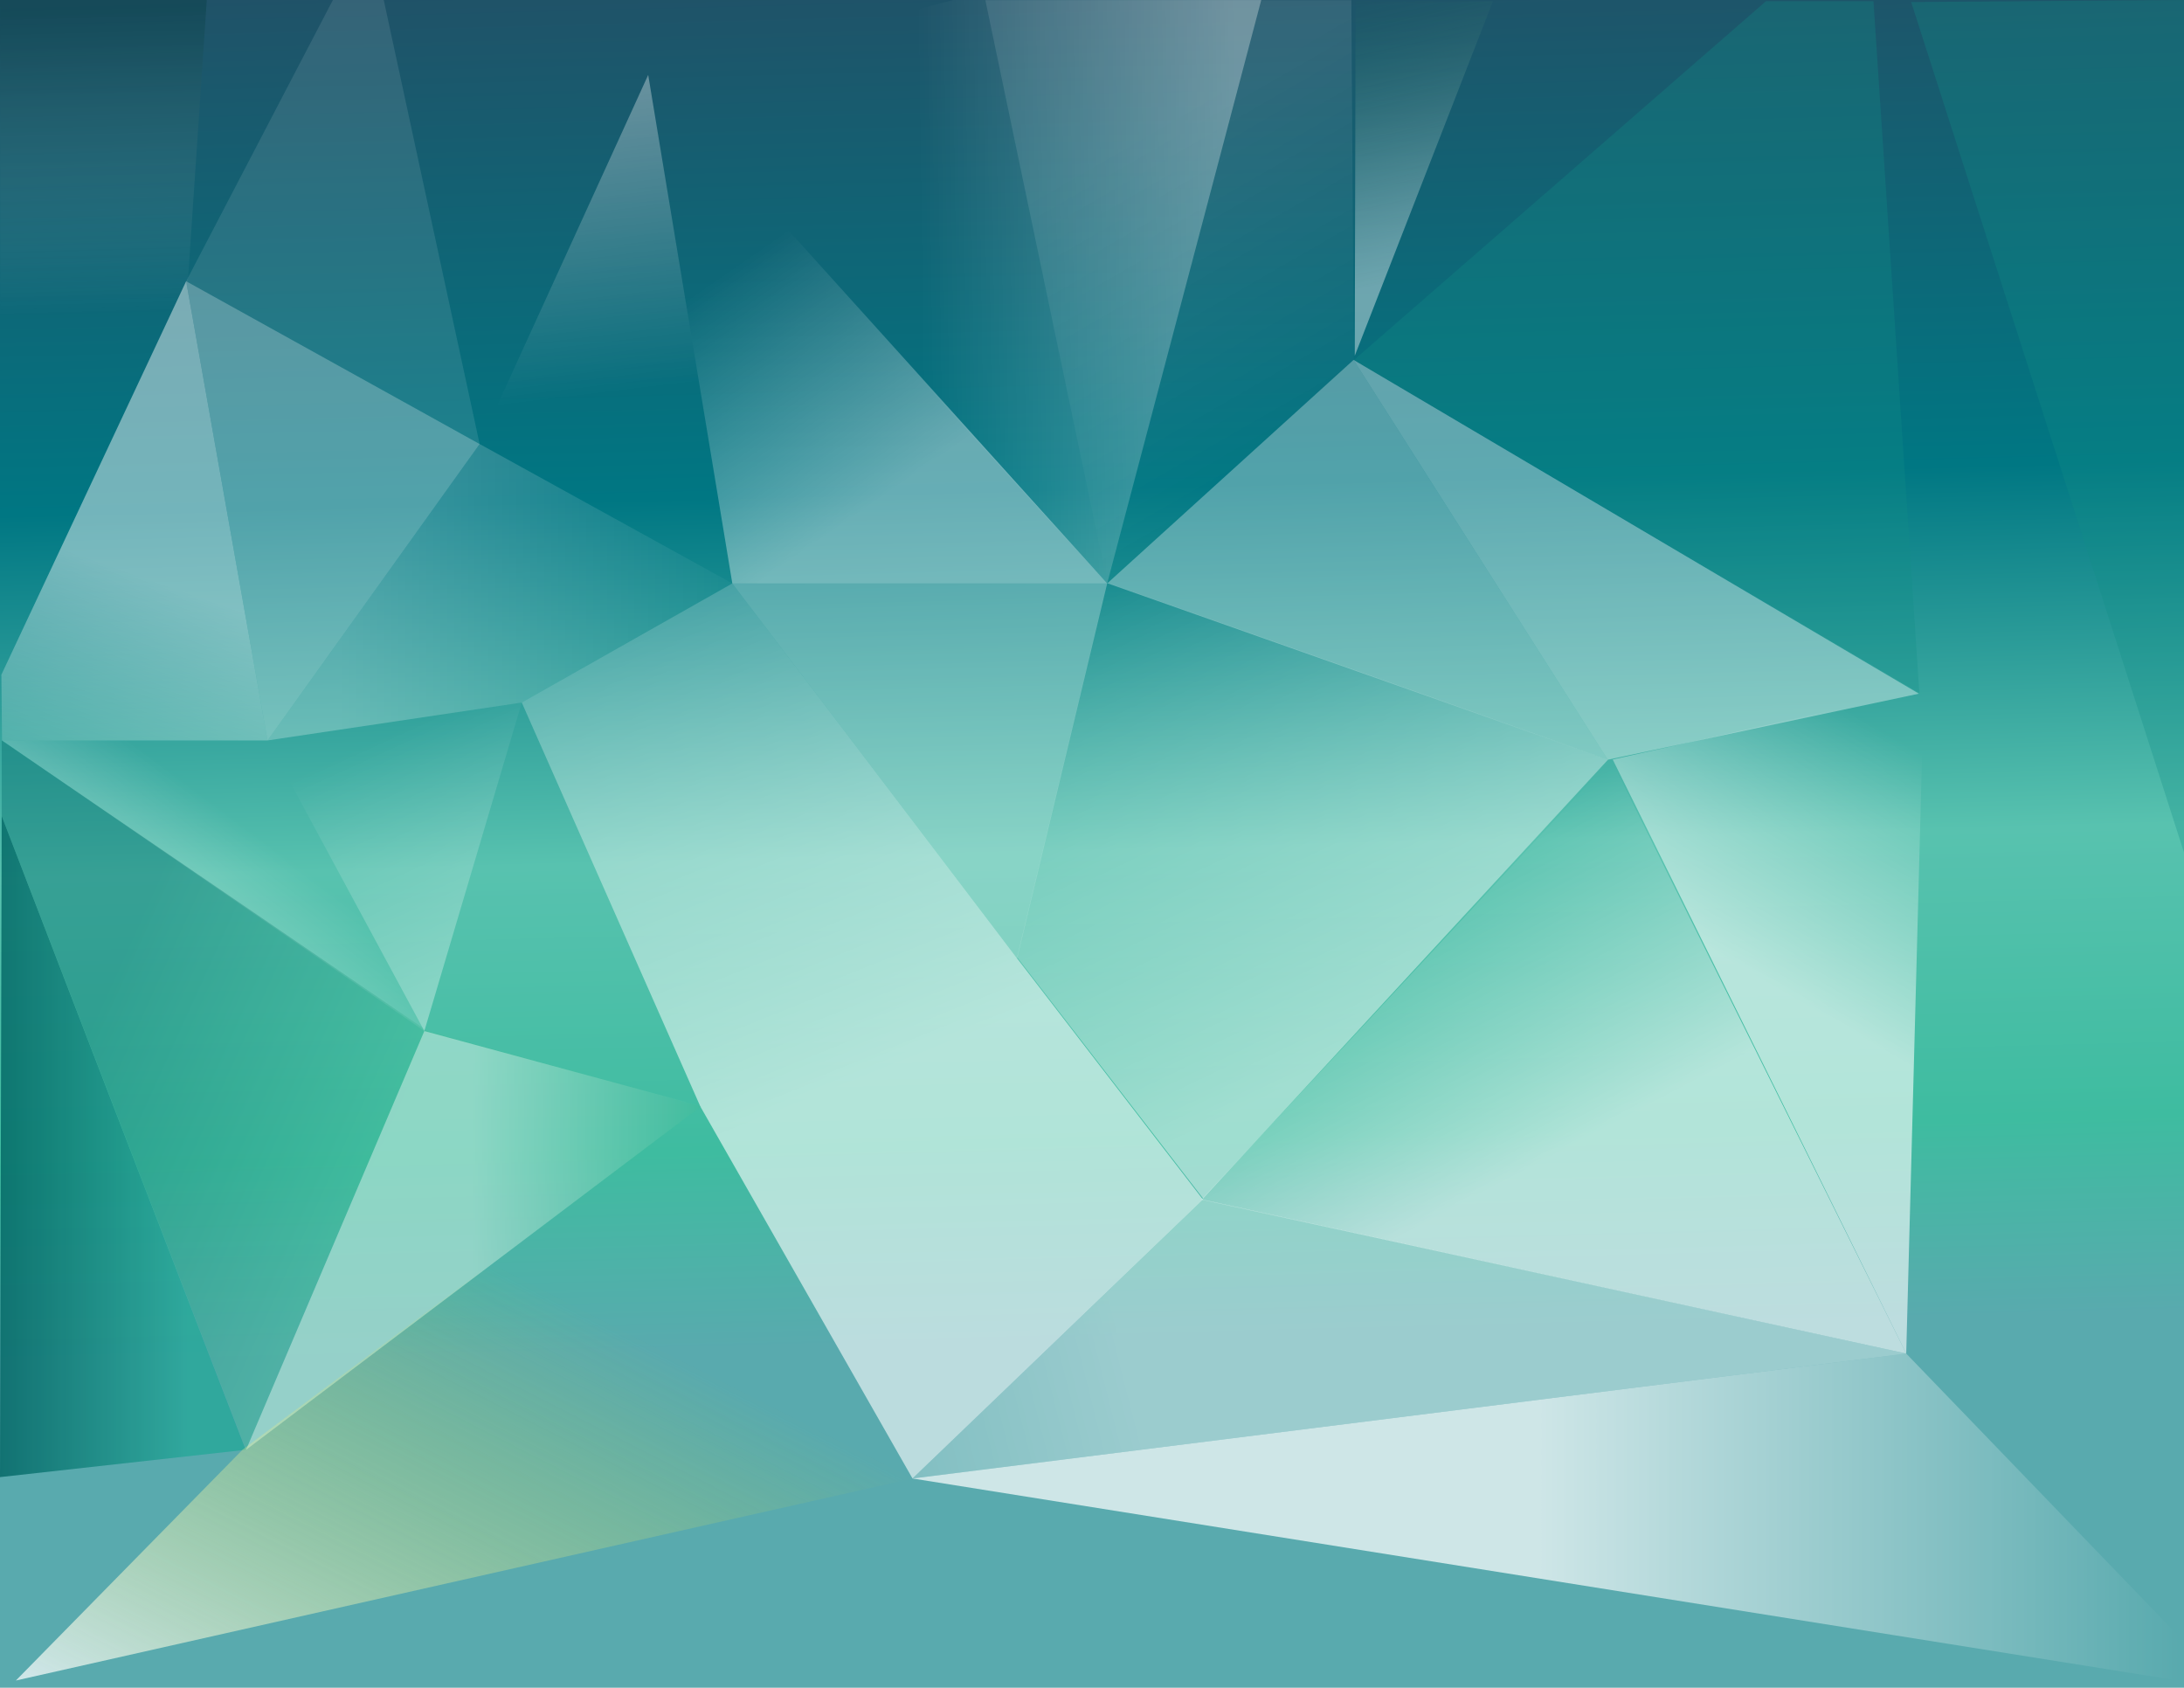
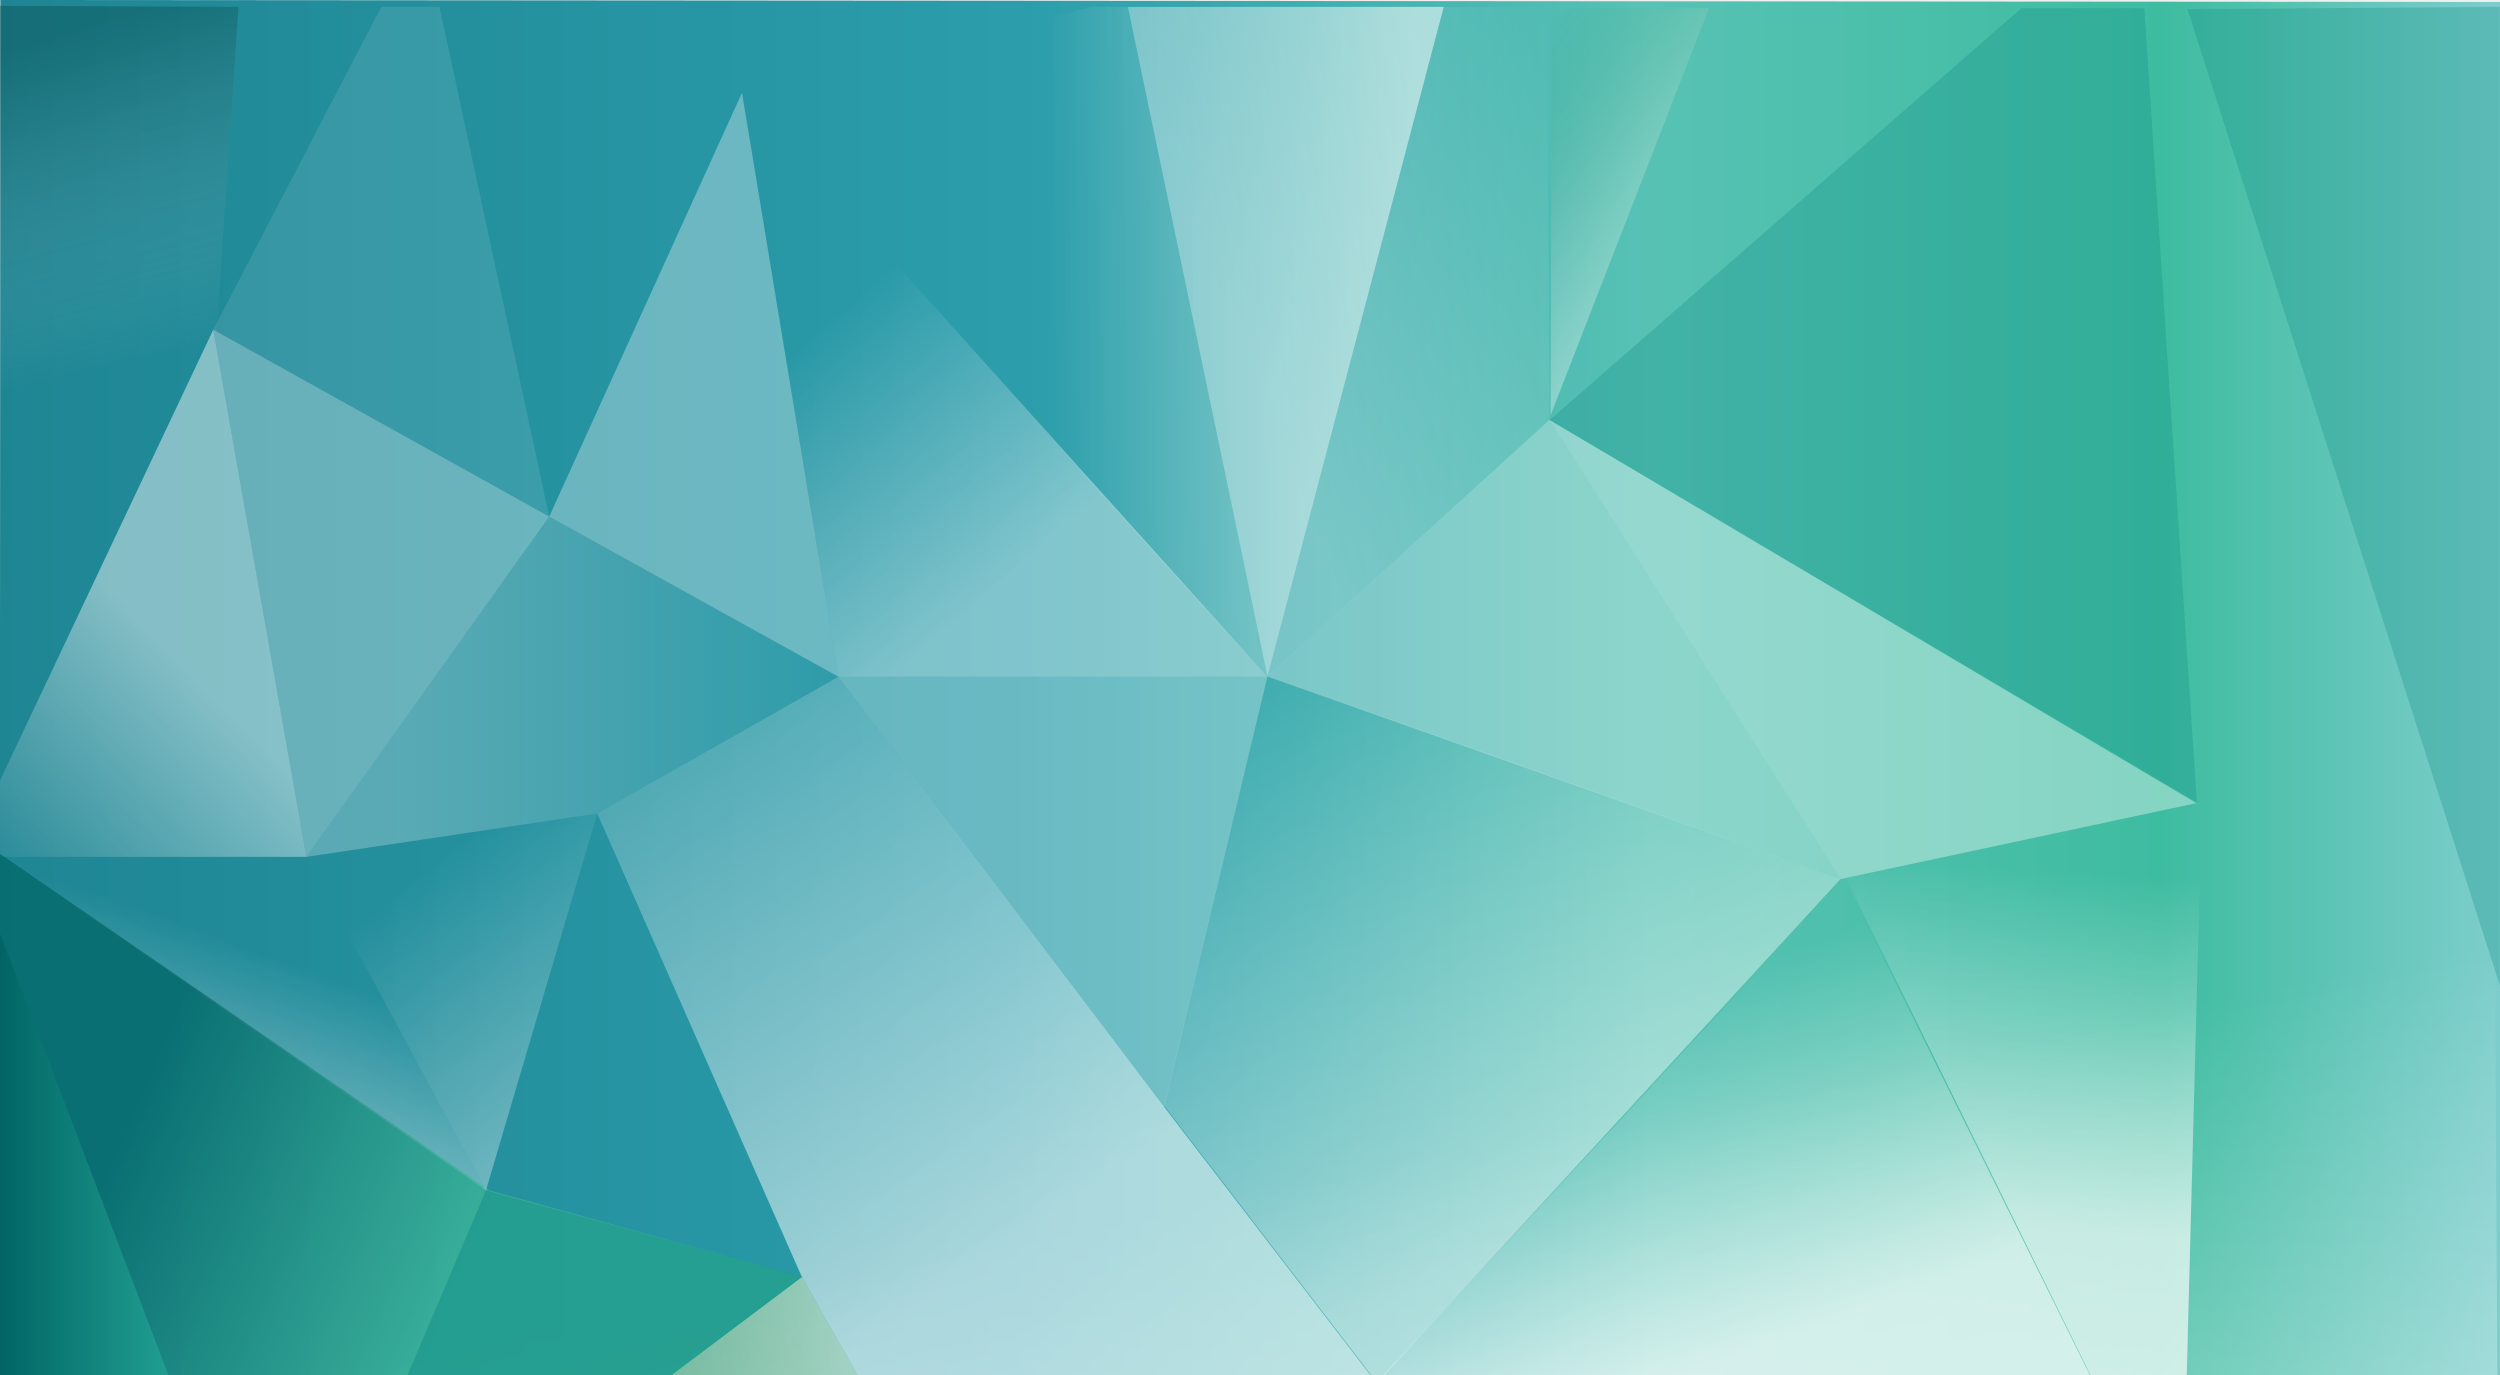
- <svg xmlns="http://www.w3.org/2000/svg" version="1.1" id="Layer_1" x="0px" y="0px" viewBox="0 0 1280 989" style="enable-background:new 0 0 1280 989;" xml:space="preserve" width="1280" height="989">
-   <style type="text/css">
- 	.st0{fill:url(#XMLID_23_);}
- 	.st1{opacity:0.5;fill:url(#XMLID_24_);}
- 	.st2{opacity:0.1;fill:#FFFFFF;}
- 	.st3{opacity:0.4;fill:url(#XMLID_25_);}
- 	.st4{opacity:0.3;fill:url(#XMLID_26_);}
- 	.st5{opacity:0.4;fill:url(#XMLID_27_);}
- 	.st6{opacity:0.3;fill:#108D85;}
- 	.st7{fill:none;}
- 	.st8{opacity:0.32;fill:#FFFFFF;}
- 	.st9{opacity:0.6;fill:url(#XMLID_28_);}
- 	.st10{opacity:0.37;fill:#FFFFFF;}
- 	.st11{opacity:0.45;fill:url(#XMLID_29_);}
- 	.st12{opacity:0.59;fill:url(#XMLID_30_);}
- 	.st13{opacity:0.29;fill:#FFFFFF;}
- 	.st14{opacity:0.5;fill:url(#XMLID_31_);}
- 	.st15{opacity:0.4;fill:url(#XMLID_32_);}
- 	.st16{opacity:0.8;fill:url(#XMLID_33_);}
- 	.st17{opacity:0.7;fill:url(#XMLID_34_);}
- 	.st18{opacity:0.5;fill:url(#XMLID_35_);}
- 	.st19{opacity:0.6;fill:url(#XMLID_36_);}
- 	.st20{opacity:0.25;fill:url(#XMLID_37_);}
- 	.st21{opacity:0.5;fill:url(#XMLID_56_);}
- 	.st22{opacity:0.4;fill:url(#XMLID_57_);}
- 	.st23{opacity:0.4;fill:url(#XMLID_58_);}
- 	.st24{opacity:0.7;fill:url(#XMLID_59_);}
- 	.st25{opacity:0.4;fill:url(#XMLID_60_);}
- 	.st26{opacity:0.1;fill:url(#XMLID_61_);}
- </style>
-   <linearGradient id="XMLID_23_" gradientUnits="userSpaceOnUse" x1="626.449" y1="-53.491" x2="647.944" y2="784.808">
-     <stop offset="0" style="stop-color:#244D64" />
-     <stop offset="0.405" style="stop-color:#007783" />
-     <stop offset="0.659" style="stop-color:#58C2AF" />
-     <stop offset="0.862" style="stop-color:#3EBCA0" />
-     <stop offset="1" style="stop-color:#59AAAE" />
-   </linearGradient>
-   <rect id="XMLID_11_" x="0" class="st0" width="1281" height="989" />
-   <linearGradient id="XMLID_24_" gradientUnits="userSpaceOnUse" x1="55.235" y1="-15.936" x2="63.573" y2="309.278">
-     <stop offset="7.216597e-02" style="stop-color:#00393A;stop-opacity:0.624" />
-     <stop offset="0.118" style="stop-color:#0A4142;stop-opacity:0.571" />
-     <stop offset="0.196" style="stop-color:#255657;stop-opacity:0.48" />
-     <stop offset="0.297" style="stop-color:#517879;stop-opacity:0.363" />
-     <stop offset="0.417" style="stop-color:#8EA7A8;stop-opacity:0.224" />
-     <stop offset="0.552" style="stop-color:#DBE3E3;stop-opacity:6.800723e-02" />
-     <stop offset="0.611" style="stop-color:#FFFFFF;stop-opacity:0" />
-     <stop offset="0.815" style="stop-color:#003A46;stop-opacity:0" />
-   </linearGradient>
-   <polygon id="XMLID_98_" class="st1" points="121.2,0 110.1,164.8 0.2,396.4 0,0 " />
-   <polygon id="XMLID_97_" class="st2" points="224.9,0 281.1,260.2 109.1,164.8 195.1,0 " />
-   <linearGradient id="XMLID_25_" gradientUnits="userSpaceOnUse" x1="308.468" y1="-84.95" x2="346.789" y2="231.836">
-     <stop offset="0.337" style="stop-color:#FFFFFF" />
-     <stop offset="1" style="stop-color:#FFFFFF;stop-opacity:0" />
-   </linearGradient>
-   <polygon id="XMLID_96_" class="st3" points="379.9,43.9 281.1,260.2 429.2,341.9 " />
-   <linearGradient id="XMLID_26_" gradientUnits="userSpaceOnUse" x1="909.403" y1="166.715" x2="539.719" y2="171.85">
-     <stop offset="0.496" style="stop-color:#FFFFFF" />
-     <stop offset="1" style="stop-color:#FFFFFF;stop-opacity:0" />
-   </linearGradient>
-   <polygon id="XMLID_95_" class="st4" points="739.2,0 648.9,341.9 379.9,47.2 558.7,0 " />
-   <linearGradient id="XMLID_27_" gradientUnits="userSpaceOnUse" x1="868.534" y1="259.752" x2="808.432" y2="-14.316">
-     <stop offset="0.367" style="stop-color:#FFFFFF" />
-     <stop offset="0.445" style="stop-color:#FBFDFC;stop-opacity:0.877" />
-     <stop offset="0.524" style="stop-color:#EFF5F1;stop-opacity:0.752" />
-     <stop offset="0.604" style="stop-color:#DAE9E0;stop-opacity:0.626" />
-     <stop offset="0.684" style="stop-color:#BED8C8;stop-opacity:0.498" />
-     <stop offset="0.765" style="stop-color:#99C2AA;stop-opacity:0.371" />
-     <stop offset="0.847" style="stop-color:#6BA884;stop-opacity:0.242" />
-     <stop offset="0.926" style="stop-color:#378958;stop-opacity:0.116" />
-     <stop offset="1" style="stop-color:#00682A;stop-opacity:0" />
-   </linearGradient>
-   <polygon id="XMLID_94_" class="st5" points="794.5,0.7 794,208.5 875,0.7 " />
-   <polygon id="XMLID_93_" class="st6" points="1035,0.7 793.5,211 1124.9,406.2 1098,0.7 " />
-   <polygon id="XMLID_92_" class="st7" points="1120.1,0 1276.5,499.3 1276.5,656.8 1127.5,404 1098,0 " />
-   <polygon id="XMLID_91_" class="st8" points="793.3,210.9 942.3,445.2 649,341.8 " />
-   <linearGradient id="XMLID_28_" gradientUnits="userSpaceOnUse" x1="971.562" y1="722.511" x2="1132.032" y2="444.569">
-     <stop offset="0.496" style="stop-color:#FFFFFF" />
-     <stop offset="1" style="stop-color:#FFFFFF;stop-opacity:0" />
-   </linearGradient>
-   <polygon id="XMLID_90_" class="st9" points="1127.5,404.2 1117.2,793.2 945.2,445.1 " />
-   <polygon id="XMLID_89_" class="st10" points="793.3,210.9 1124.6,406.5 942.3,445.2 " />
-   <linearGradient id="XMLID_29_" gradientUnits="userSpaceOnUse" x1="132.574" y1="261.212" x2="45.912" y2="508.454">
-     <stop offset="0.337" style="stop-color:#FFFFFF" />
-     <stop offset="1" style="stop-color:#FFFFFF;stop-opacity:0" />
-   </linearGradient>
-   <polygon id="XMLID_88_" class="st11" points="109.1,164.8 156.8,433.9 1.2,433.9 0.8,395.4 " />
-   <polygon id="XMLID_87_" class="st8" points="281.1,260.2 156.8,433.9 109.1,164.8 " />
-   <linearGradient id="XMLID_30_" gradientUnits="userSpaceOnUse" x1="702.25" y1="1045.703" x2="357.361" y2="189.87">
-     <stop offset="0.496" style="stop-color:#FFFFFF" />
-     <stop offset="1" style="stop-color:#FFFFFF;stop-opacity:0" />
-   </linearGradient>
-   <polygon id="XMLID_86_" class="st12" points="305.8,411.7 429.2,341.9 596.1,561.6 705.1,703 534.8,866.4 410.5,648.5 " />
-   <polygon id="XMLID_85_" class="st13" points="429.2,341.9 648.9,341.9 596.1,561.6 " />
-   <linearGradient id="XMLID_31_" gradientUnits="userSpaceOnUse" x1="35.943" y1="638.368" x2="148.133" y2="488.002">
-     <stop offset="0.337" style="stop-color:#FFFFFF" />
-     <stop offset="1" style="stop-color:#FFFFFF;stop-opacity:0" />
-   </linearGradient>
-   <polygon id="XMLID_84_" class="st14" points="1.2,433.9 156.8,433.9 248.7,604.2 " />
-   <linearGradient id="XMLID_32_" gradientUnits="userSpaceOnUse" x1="-77.242" y1="573.705" x2="394.214" y2="787.567">
-     <stop offset="0.252" style="stop-color:#056F6E" />
-     <stop offset="0.389" style="stop-color:#1D8D7F" />
-     <stop offset="0.614" style="stop-color:#42BC99" />
-   </linearGradient>
-   <polygon id="XMLID_83_" class="st15" points="410.9,648.4 144.1,849.4 1,478.2 1,433.9 250.5,604.2 " />
-   <linearGradient id="XMLID_33_" gradientUnits="userSpaceOnUse" x1="1.283885e-05" y1="671.862" x2="144.043" y2="671.862">
-     <stop offset="0" style="stop-color:#006463" />
-     <stop offset="0.765" style="stop-color:#26A799" />
-   </linearGradient>
-   <polygon id="XMLID_82_" class="st16" points="1,478.2 144,849.6 0,865.6 " />
-   <polygon id="XMLID_81_" class="st7" points="1276.5,958.4 1117.2,793.2 1276.5,657 " />
-   <linearGradient id="XMLID_34_" gradientUnits="userSpaceOnUse" x1="534.825" y1="889.001" x2="1276.473" y2="889.001">
-     <stop offset="0.496" style="stop-color:#FFFFFF" />
-     <stop offset="1" style="stop-color:#FFFFFF;stop-opacity:0" />
-   </linearGradient>
-   <polygon id="XMLID_80_" class="st17" points="534.8,866.4 1117.2,793.2 1276.5,958.4 1276.5,984.8 " />
-   <linearGradient id="XMLID_35_" gradientUnits="userSpaceOnUse" x1="328.415" y1="635.481" x2="233.89" y2="428.548">
-     <stop offset="0" style="stop-color:#FFFFFF" />
-     <stop offset="1" style="stop-color:#FFFFFF;stop-opacity:0" />
-   </linearGradient>
-   <polygon id="XMLID_79_" class="st18" points="305.8,411.7 248.7,604.2 156.8,433.9 " />
-   <polygon id="XMLID_78_" class="st6" points="1120.1,1.2 1280,0 1280,499.6 " />
-   <linearGradient id="XMLID_36_" gradientUnits="userSpaceOnUse" x1="959.709" y1="830.796" x2="761.132" y2="454.545">
-     <stop offset="0.258" style="stop-color:#FFFFFF" />
-     <stop offset="0.374" style="stop-color:#FFFFFF" />
-     <stop offset="0.81" style="stop-color:#FFFFFF;stop-opacity:0" />
-   </linearGradient>
-   <polygon id="XMLID_77_" class="st19" points="944.2,445.1 704.1,703 1117.2,793.2 " />
-   <linearGradient id="XMLID_37_" gradientUnits="userSpaceOnUse" x1="67.348" y1="347.028" x2="459.01" y2="347.028">
-     <stop offset="0.337" style="stop-color:#FFFFFF" />
-     <stop offset="1" style="stop-color:#FFFFFF;stop-opacity:0" />
-   </linearGradient>
-   <polygon id="XMLID_76_" class="st20" points="281.1,260.2 429.2,341.9 305.8,411.7 156.8,433.9 " />
-   <linearGradient id="XMLID_56_" gradientUnits="userSpaceOnUse" x1="818.464" y1="605.98" x2="680.054" y2="316.802">
-     <stop offset="0" style="stop-color:#FFFFFF" />
-     <stop offset="1" style="stop-color:#FFFFFF;stop-opacity:0" />
-   </linearGradient>
-   <polygon id="XMLID_75_" class="st21" points="596.1,561 705.1,702.3 942.4,445.2 648.9,341.3 " />
-   <linearGradient id="XMLID_57_" gradientUnits="userSpaceOnUse" x1="554.887" y1="364.747" x2="416.932" y2="165.478">
-     <stop offset="0.337" style="stop-color:#FFFFFF" />
-     <stop offset="1" style="stop-color:#FFFFFF;stop-opacity:0" />
-   </linearGradient>
-   <polygon id="XMLID_74_" class="st22" points="379.9,43.9 648.9,341.9 429.2,341.9 " />
-   <linearGradient id="XMLID_58_" gradientUnits="userSpaceOnUse" x1="144.236" y1="726.883" x2="410.875" y2="726.883">
-     <stop offset="0.496" style="stop-color:#FFFFFF" />
-     <stop offset="1" style="stop-color:#FFFFFF;stop-opacity:0" />
-   </linearGradient>
-   <polygon id="XMLID_73_" class="st23" points="248.7,604.2 144.2,849.6 410.9,648.2 " />
-   <linearGradient id="XMLID_59_" gradientUnits="userSpaceOnUse" x1="197.058" y1="1072.774" x2="350.422" y2="771.78">
-     <stop offset="0" style="stop-color:#FFFFFF" />
-     <stop offset="1" style="stop-color:#D1DD27;stop-opacity:0" />
-   </linearGradient>
-   <polygon id="XMLID_72_" class="st24" points="9.3,984.8 142.3,849.4 410.5,648.5 534.8,866.4 " />
-   <linearGradient id="XMLID_60_" gradientUnits="userSpaceOnUse" x1="964.99" y1="734.519" x2="160.403" y2="937.301">
-     <stop offset="0.258" style="stop-color:#FFFFFF" />
-     <stop offset="0.374" style="stop-color:#FFFFFF" />
-     <stop offset="0.81" style="stop-color:#FFFFFF;stop-opacity:0" />
-   </linearGradient>
-   <polygon id="XMLID_71_" class="st25" points="534.8,866.4 705.1,703 1117.2,793.2 " />
-   <linearGradient id="XMLID_61_" gradientUnits="userSpaceOnUse" x1="610.736" y1="-19.121" x2="776.632" y2="268.22">
-     <stop offset="0.337" style="stop-color:#FFFFFF" />
-     <stop offset="1" style="stop-color:#FFFFFF;stop-opacity:0" />
-   </linearGradient>
-   <polygon id="XMLID_69_" class="st26" points="577.5,0.1 792,0.1 793.4,210.9 649,341.9 " />
+ <svg xmlns="http://www.w3.org/2000/svg" xmlns:xlink="http://www.w3.org/1999/xlink" width="1280px" height="704px" viewBox="0 0 1280 704" version="1.1">
+   <defs>
+     <rect id="path-1" x="0" y="0" width="1280" height="704" />
+     <linearGradient x1="0.002%" y1="50%" x2="99.998%" y2="50%" id="linearGradient-3">
+       <stop stop-color="#1E8593" offset="0%" />
+       <stop stop-color="#2B9DAB" offset="40.51%" />
+       <stop stop-color="#57C2B4" offset="65.91%" />
+       <stop stop-color="#3EBCA0" offset="86.19%" />
+       <stop stop-color="#7FCECD" offset="100%" />
+     </linearGradient>
+     <linearGradient x1="66.781%" y1="101.835%" x2="41.902%" y2="25.736%" id="linearGradient-4">
+       <stop stop-color="#FFFFFF" offset="16.42%" />
+       <stop stop-color="#FFFFFF" offset="32.15%" />
+       <stop stop-color="#FFFFFF" stop-opacity="0" offset="66.54%" />
+     </linearGradient>
+     <linearGradient x1="46.242%" y1="-4.029%" x2="53.062%" y2="78.022%" id="linearGradient-5">
+       <stop stop-color="#00393A" stop-opacity="0.624" offset="7.217%" />
+       <stop stop-color="#0A4142" stop-opacity="0.571" offset="11.81%" />
+       <stop stop-color="#255657" stop-opacity="0.48" offset="19.63%" />
+       <stop stop-color="#517879" stop-opacity="0.363" offset="29.74%" />
+       <stop stop-color="#8EA7A8" stop-opacity="0.224" offset="41.75%" />
+       <stop stop-color="#DBE3E3" stop-opacity="0.068" offset="55.2%" />
+       <stop stop-color="#FFFFFF" stop-opacity="0" offset="61.06%" />
+       <stop stop-color="#003A46" stop-opacity="0" offset="81.48%" />
+     </linearGradient>
+     <linearGradient x1="147.358%" y1="48.757%" x2="44.489%" y2="50.253%" id="linearGradient-6">
+       <stop stop-color="#FFFFFF" offset="49.63%" />
+       <stop stop-color="#FFFFFF" stop-opacity="0" offset="100%" />
+     </linearGradient>
+     <linearGradient x1="92.115%" y1="124.697%" x2="17.781%" y2="-7.213%" id="linearGradient-7">
+       <stop stop-color="#FFFFFF" offset="36.7%" />
+       <stop stop-color="#FBFDFC" stop-opacity="0.877" offset="44.48%" />
+       <stop stop-color="#EFF5F1" stop-opacity="0.752" offset="52.4%" />
+       <stop stop-color="#DAE9E0" stop-opacity="0.626" offset="60.4%" />
+       <stop stop-color="#BED8C8" stop-opacity="0.498" offset="68.44%" />
+       <stop stop-color="#99C2AA" stop-opacity="0.371" offset="76.53%" />
+       <stop stop-color="#6BA884" stop-opacity="0.242" offset="84.66%" />
+       <stop stop-color="#378958" stop-opacity="0.116" offset="92.65%" />
+       <stop stop-color="#00682A" stop-opacity="0" offset="100%" />
+     </linearGradient>
+     <linearGradient x1="47.656%" y1="103.158%" x2="49.889%" y2="9.303%" id="linearGradient-8">
+       <stop stop-color="#FFFFFF" offset="49.63%" />
+       <stop stop-color="#FFFFFF" stop-opacity="0" offset="100%" />
+     </linearGradient>
+     <linearGradient x1="84.324%" y1="35.822%" x2="29.058%" y2="127.889%" id="linearGradient-9">
+       <stop stop-color="#FFFFFF" offset="33.73%" />
+       <stop stop-color="#FFFFFF" stop-opacity="0" offset="100%" />
+     </linearGradient>
+     <linearGradient x1="99.434%" y1="134.155%" x2="12.82%" y2="-28.974%" id="linearGradient-10">
+       <stop stop-color="#FFFFFF" offset="49.63%" />
+       <stop stop-color="#FFFFFF" stop-opacity="0" offset="100%" />
+     </linearGradient>
+     <linearGradient x1="14.066%" y1="119.755%" x2="59.404%" y2="31.736%" id="linearGradient-11">
+       <stop stop-color="#FFFFFF" offset="33.73%" />
+       <stop stop-color="#FFFFFF" stop-opacity="0" offset="100%" />
+     </linearGradient>
+     <linearGradient x1="-19.154%" y1="33.593%" x2="96.04%" y2="85.015%" id="linearGradient-12">
+       <stop stop-color="#006463" offset="25.22%" />
+       <stop stop-color="#1F8D7C" offset="41.6%" />
+       <stop stop-color="#42BC99" offset="61.44%" />
+     </linearGradient>
+     <linearGradient x1="0.021%" y1="49.997%" x2="100.032%" y2="49.997%" id="linearGradient-13">
+       <stop stop-color="#006463" offset="0%" />
+       <stop stop-color="#08736F" offset="14.26%" />
+       <stop stop-color="#1E998D" offset="55.01%" />
+       <stop stop-color="#26A799" offset="76.48%" />
+     </linearGradient>
+     <linearGradient x1="115.425%" y1="116.244%" x2="51.791%" y2="8.768%" id="linearGradient-14">
+       <stop stop-color="#FFFFFF" offset="0%" />
+       <stop stop-color="#FFFFFF" stop-opacity="0" offset="100%" />
+     </linearGradient>
+     <linearGradient x1="61.935%" y1="110.695%" x2="13.74%" y2="2.694%" id="linearGradient-15">
+       <stop stop-color="#FFFFFF" offset="25.75%" />
+       <stop stop-color="#FFFFFF" offset="37.37%" />
+       <stop stop-color="#FFFFFF" stop-opacity="0" offset="80.99%" />
+     </linearGradient>
+     <linearGradient x1="-32.832%" y1="49.989%" x2="110.921%" y2="49.989%" id="linearGradient-16">
+       <stop stop-color="#FFFFFF" offset="33.73%" />
+       <stop stop-color="#FFFFFF" stop-opacity="0" offset="100%" />
+     </linearGradient>
+     <linearGradient x1="64.278%" y1="73.331%" x2="24.186%" y2="-6.732%" id="linearGradient-17">
+       <stop stop-color="#FFFFFF" offset="0%" />
+       <stop stop-color="#FFFFFF" stop-opacity="0" offset="100%" />
+     </linearGradient>
+     <linearGradient x1="65.043%" y1="107.6%" x2="13.667%" y2="40.835%" id="linearGradient-18">
+       <stop stop-color="#FFFFFF" offset="33.73%" />
+       <stop stop-color="#FFFFFF" stop-opacity="0" offset="100%" />
+     </linearGradient>
+     <linearGradient x1="97.942%" y1="45.347%" x2="27.21%" y2="50.854%" id="linearGradient-19">
+       <stop stop-color="#FFFFFF" offset="0%" />
+       <stop stop-color="#D1DD27" stop-opacity="0" offset="100%" />
+     </linearGradient>
+     <linearGradient x1="-13.379%" y1="70.718%" x2="99.146%" y2="-0.131%" id="linearGradient-20">
+       <stop stop-color="#FFFFFF" offset="33.73%" />
+       <stop stop-color="#FFFFFF" stop-opacity="0" offset="100%" />
+     </linearGradient>
+   </defs>
+   <g id="Visual-Design" stroke="none" stroke-width="1" fill="none" fill-rule="evenodd">
+     <g id="Home-Dropdown">
+       <g id="niem_bg-vector">
+         <mask id="mask-2" fill="white">
+           <use xlink:href="#path-1" />
+         </mask>
+         <g id="Mask" />
+         <g mask="url(#mask-2)" id="Layer_1">
+           <g transform="translate(-1, 0)">
+             <g>
+               <polygon id="XMLID_70_" fill="url(#linearGradient-3)" points="1281.4 993 0.6 992.5 1.2 0 1281.4 1" />
+               <polygon id="XMLID_69_" fill="url(#linearGradient-4)" opacity="0.3" points="1281.2 995 0.3 995 1 218.4 1277 207.4" />
+               <polygon id="XMLID_68_" fill="url(#linearGradient-5)" opacity="0.5" points="123.1 3.5 112 168.8 2.1 401.1 0.3 3" />
+               <polygon id="XMLID_67_" fill="#FFFFFF" opacity="0.1" points="226 3.5 282.2 264.5 110.2 168.8 196.2 3.5" />
+               <polygon id="XMLID_66_" fill="#FFFFFF" opacity="0.32" points="380.9 47.5 282.2 264.5 430.3 346.5" />
+               <polygon id="XMLID_65_" fill="url(#linearGradient-6)" opacity="0.51" points="740.2 3.5 649.9 346.5 380.9 50.8 559.7 3.5" />
+               <polygon id="XMLID_64_" fill="url(#linearGradient-7)" opacity="0.4" points="795.5 4.2 794.9 212.6 876 4.2" />
+               <polygon id="XMLID_63_" fill="#108D85" opacity="0.3" points="1035.9 4.2 794.4 215.1 1125.8 410.9 1098.9 4.2" />
+               <polygon id="XMLID_62_" points="1121 3.7 1277.3 504.6 1277.3 662.5 1128.4 408.9 1098.9 3.7" />
+               <polygon id="XMLID_61_" fill="#FFFFFF" opacity="0.32" points="794.3 215 943.3 450.1 650 346.4" />
+               <polygon id="XMLID_60_" fill="url(#linearGradient-8)" opacity="0.66" points="1128.4 408.9 1118.1 799.1 946.2 449.9" />
+               <polygon id="XMLID_59_" fill="#FFFFFF" opacity="0.37" points="794.3 215 1125.5 411.2 943.3 450.1" />
+               <polygon id="XMLID_58_" fill="url(#linearGradient-9)" opacity="0.45" points="110.2 168.8 157.9 438.7 0.3 438.7 0.3 401.1" />
+               <polygon id="XMLID_57_" fill="#FFFFFF" opacity="0.32" points="282.2 264.5 157.9 438.7 110.2 168.8" />
+               <polygon id="XMLID_56_" fill="url(#linearGradient-10)" opacity="0.59" points="306.8 416.5 430.3 346.5 597.1 566.8 706.1 708.6 535.8 872.6 411.6 653.9" />
+               <polygon id="XMLID_37_" fill="#FFFFFF" opacity="0.29" points="430.3 346.5 649.9 346.5 597.1 566.8" />
+               <polygon id="XMLID_36_" fill="url(#linearGradient-11)" opacity="0.5" points="2.4 438.7 157.9 438.7 249.8 609.5" />
+               <polygon id="XMLID_35_" fill="url(#linearGradient-12)" opacity="0.69" points="411.9 653.9 145.2 855.5 0.3 480.1 0.3 436.7 251.6 609.5" />
+               <polygon id="XMLID_34_" fill="url(#linearGradient-13)" points="0.3 476.1 145.1 855.7 0.1 871.7" />
+               <polygon id="XMLID_33_" points="1277.3 964.8 1118.1 799.1 1277.3 662.5" />
+               <polygon id="XMLID_31_" fill="url(#linearGradient-14)" opacity="0.5" points="306.8 416.5 249.8 609.5 157.9 438.7" />
+               <polygon id="XMLID_30_" fill="#108D85" opacity="0.3" points="1121 4.7 1280.9 3.5 1280.9 504.6" />
+               <polygon id="XMLID_29_" fill="url(#linearGradient-15)" opacity="0.7" points="945.2 449.9 705.1 708.6 1118.1 799.1" />
+               <polygon id="XMLID_28_" fill="url(#linearGradient-16)" opacity="0.25" points="282.2 264.5 430.3 346.5 306.8 416.5 157.9 438.7" />
+               <polygon id="XMLID_27_" fill="url(#linearGradient-17)" opacity="0.5" points="597.1 566.2 706.1 708 943.3 450.1 649.9 345.8" />
+               <polygon id="XMLID_26_" fill="url(#linearGradient-18)" opacity="0.4" points="380.9 47.5 649.9 346.5 430.3 346.5" />
+               <polygon id="XMLID_25_" fill="#108D85" opacity="0.5" points="249.8 609.5 145.3 855.7 411.9 653.7" />
+               <polygon id="XMLID_24_" fill="url(#linearGradient-19)" opacity="0.7" points="10.4 991.3 143.4 855.5 411.6 653.9 535.8 872.6" />
+               <polygon id="XMLID_20_" fill="url(#linearGradient-20)" opacity="0.3" points="578.5 3.6 793 3.6 794.4 215 650 346.5" />
+             </g>
+           </g>
+         </g>
+       </g>
+     </g>
+   </g>
</svg>
